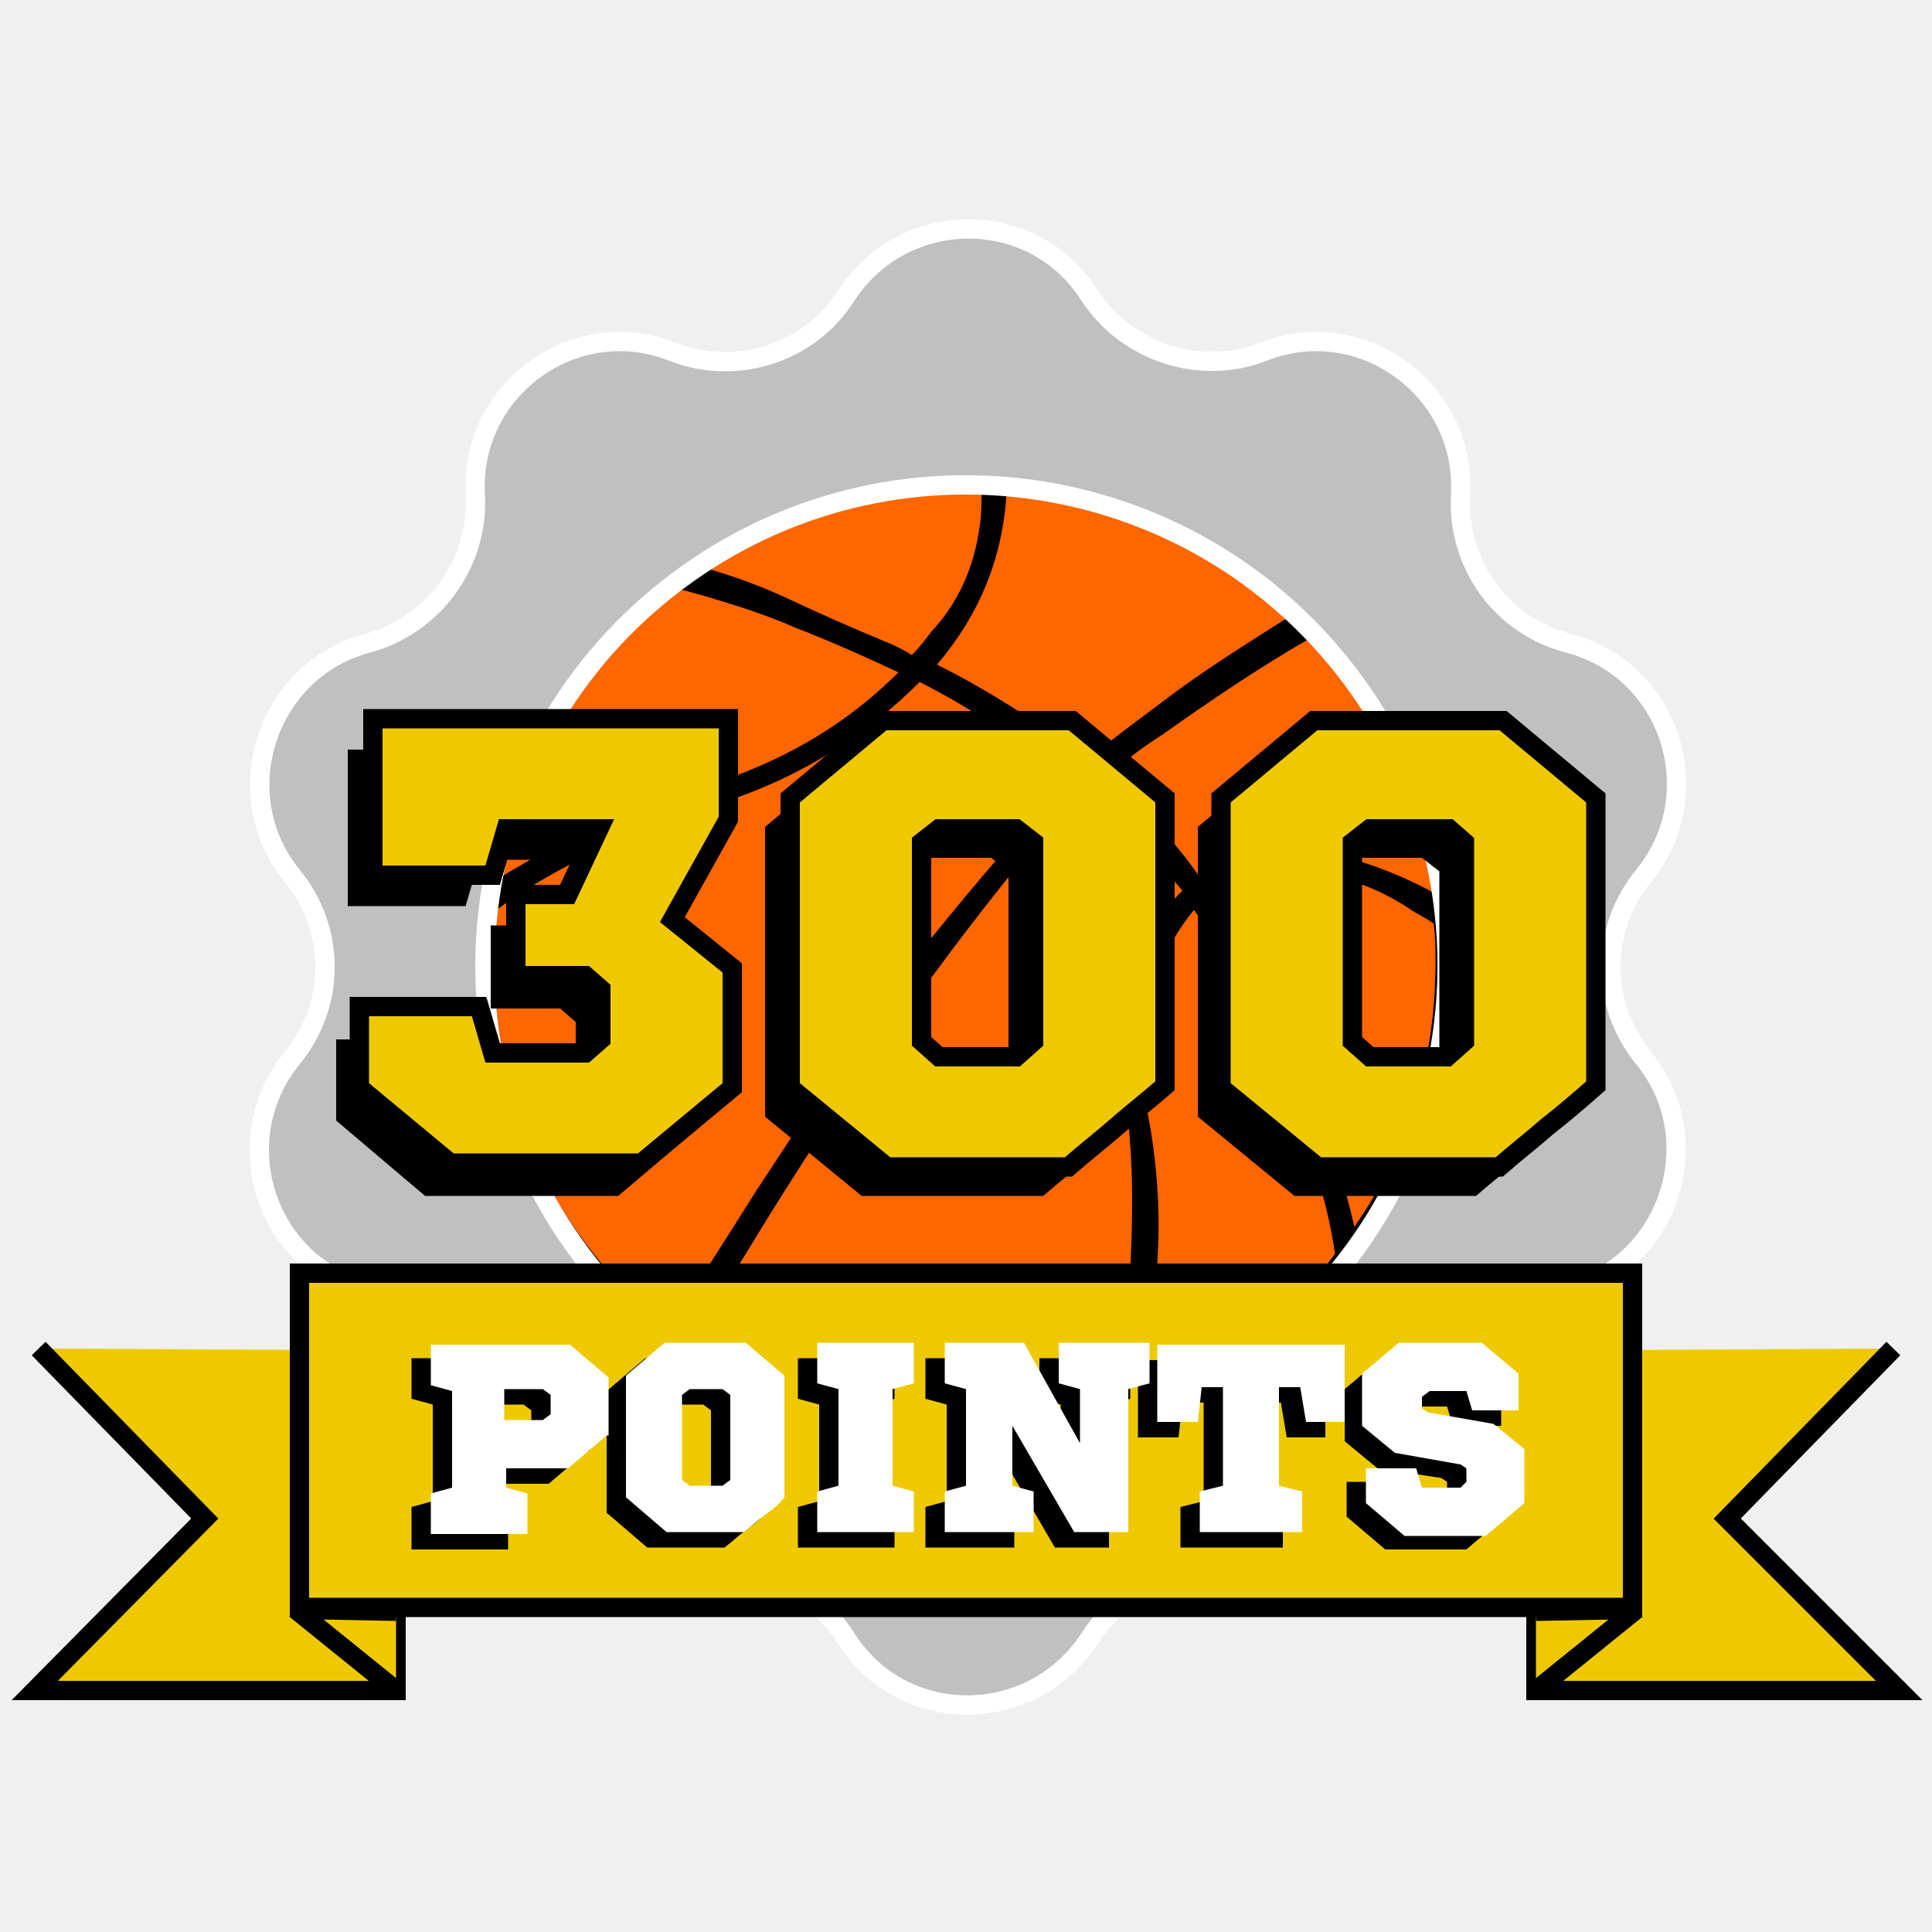
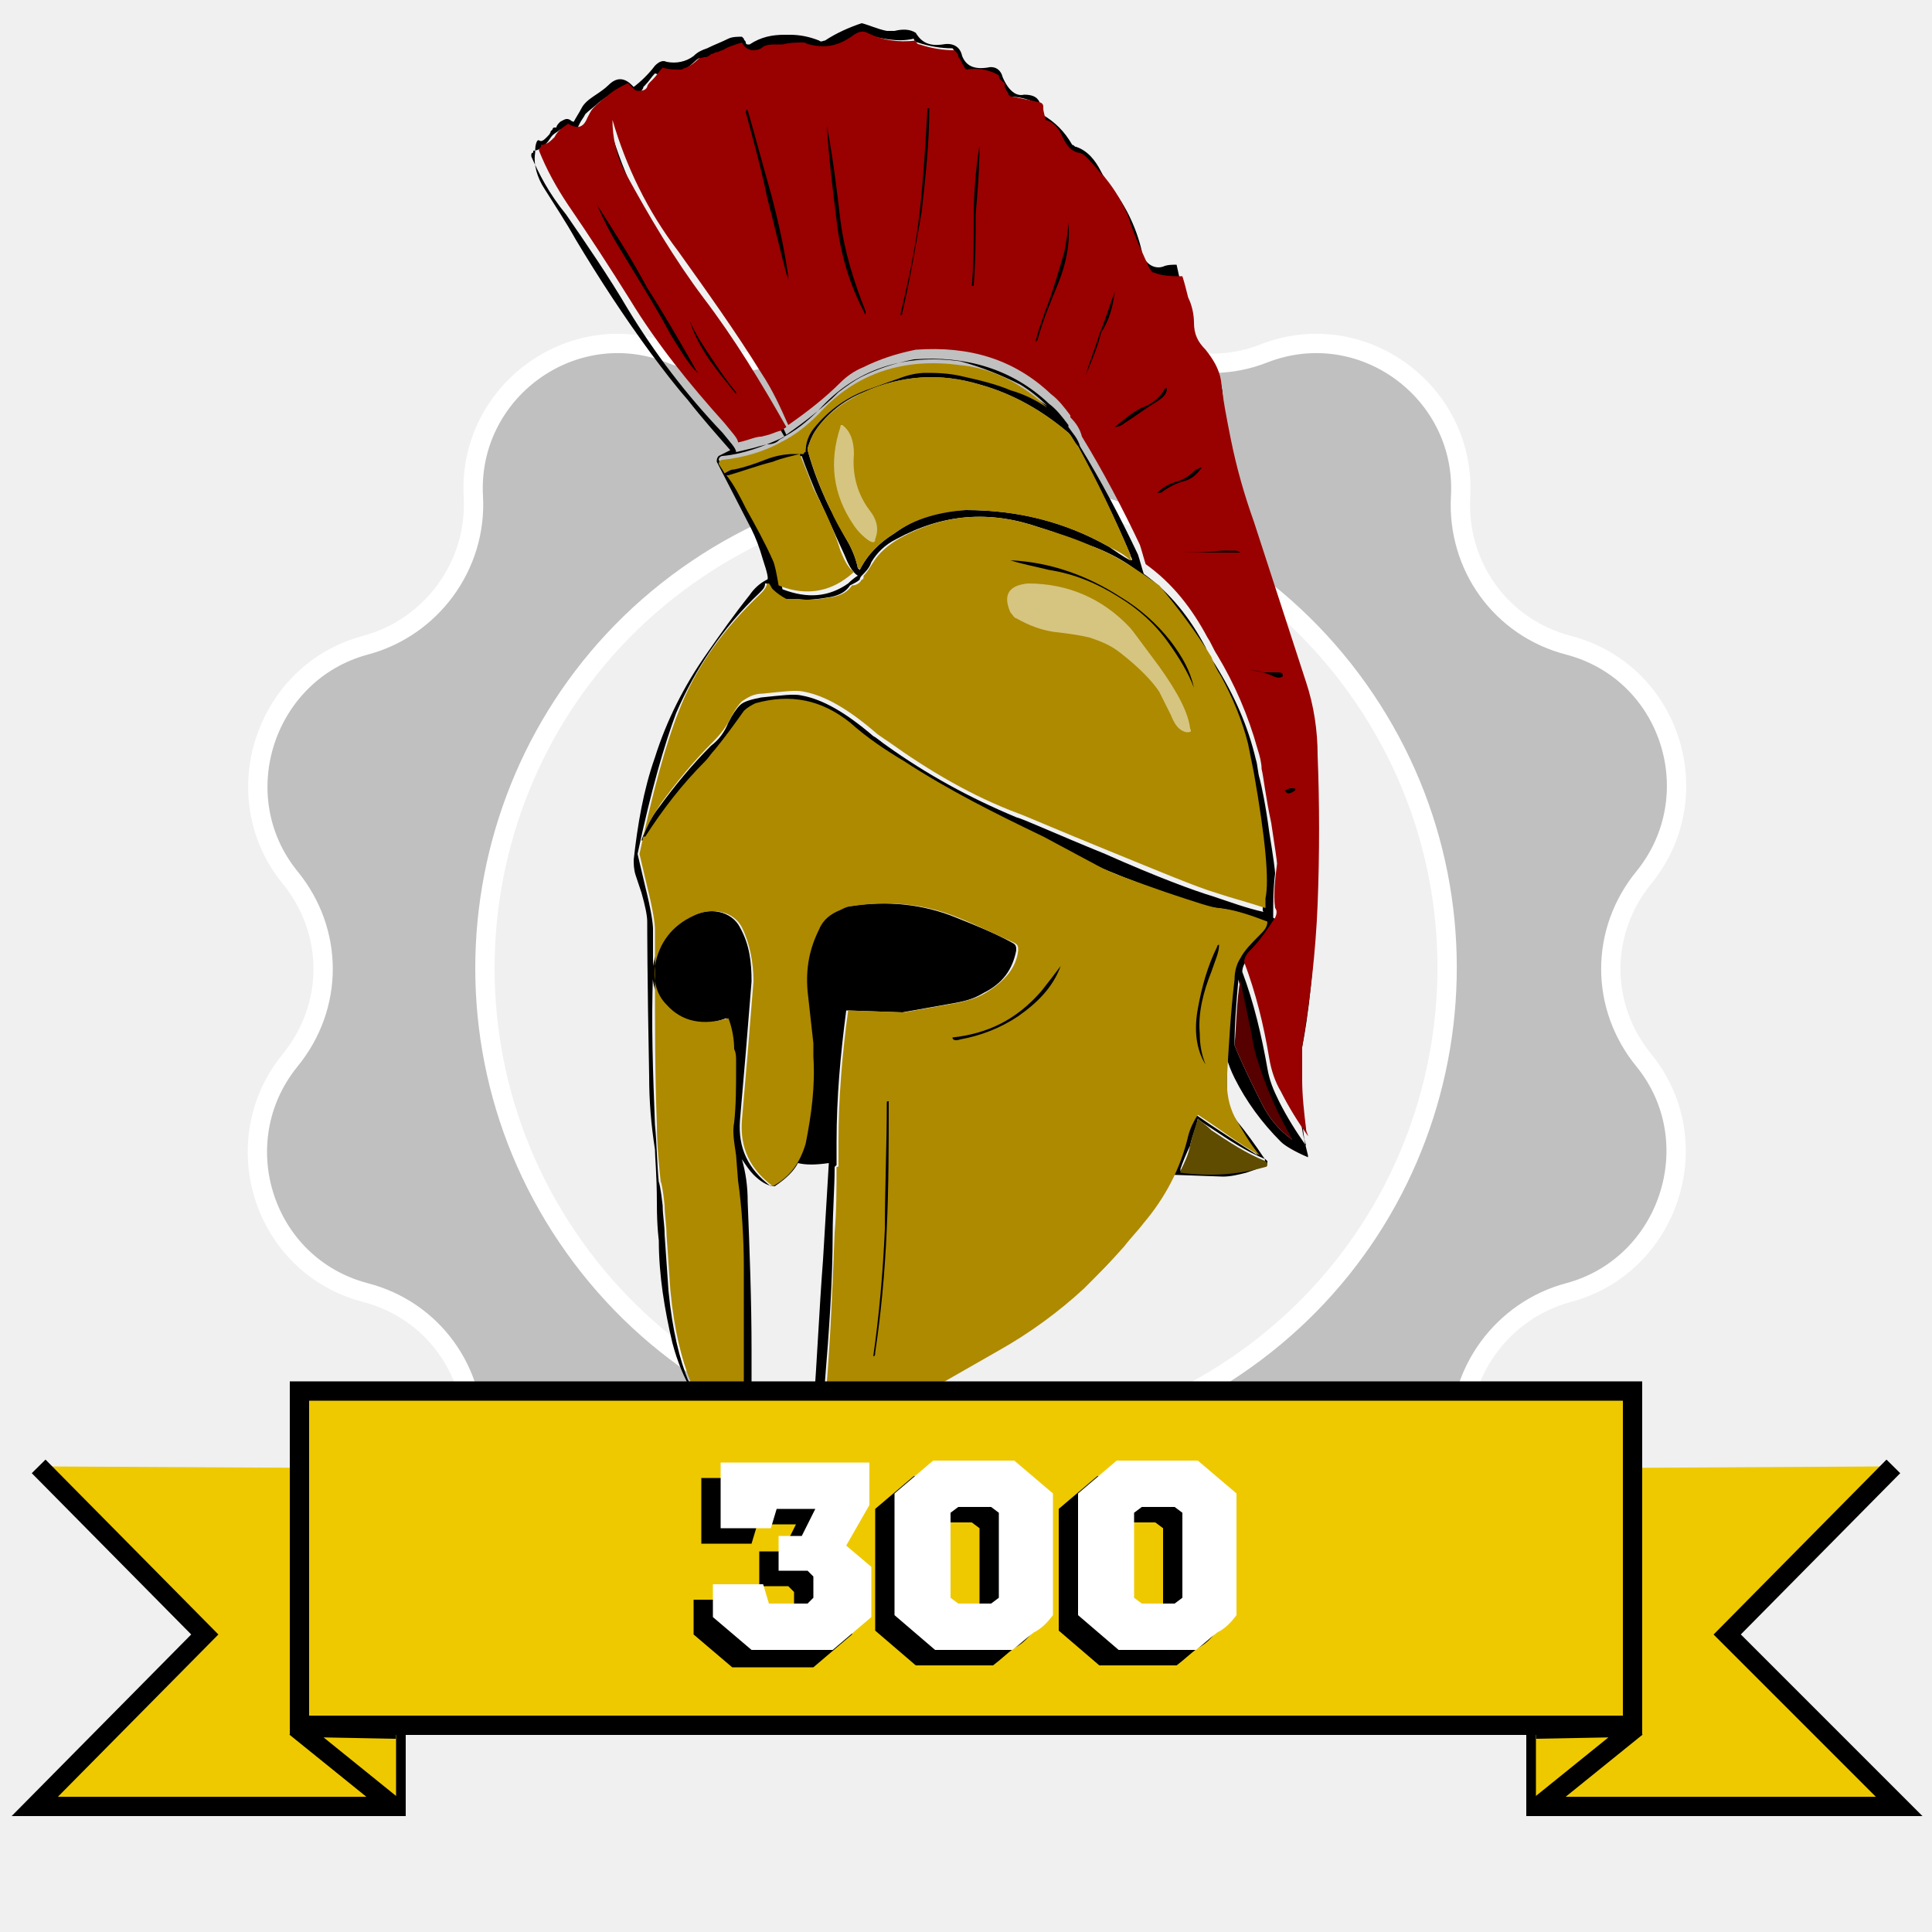
<svg xmlns="http://www.w3.org/2000/svg" width="100" height="100" viewBox="0 0 100 100">
-   <style>.st0{fill:#FF6600;} .st1{opacity:0.2;} .st2{fill:none;stroke:#FFFFFF;stroke-miterlimit:10;} .st3{fill:#EEC900;stroke:#000000;stroke-miterlimit:10;} .st4{fill:#EEC900;stroke:#000000;stroke-linejoin:bevel;stroke-miterlimit:10;} .st5{fill:#FFFFFF;}</style>
-   <ellipse cx="50" cy="49.9" rx="24.5" ry="24.5" />
-   <path class="st0" d="M67.4 58.6c-1.1-3.2-2.5-6.2-4.1-9.1-.5-.8-.9-1.6-1.5-2.4-1 1.2-1.7 2.6-2.2 4.2-.6 1.9-.7 3.8-.3 5.8.8 3.8.9 7.7.2 11.5-.2 1.4-.5 2.7-.7 4 3.1-1.2 5.9-3 8.4-5.5.7-.7 1.3-1.4 1.9-2.2-.3-2.1-.9-4.2-1.7-6.3M36.3 30.8c-.4-.1-.7-.2-1.1-.3-.8.7-1.7 1.4-2.5 2.2-3.7 3.7-5.9 7.9-6.8 12.7l3.6-2.1c1.3-.7 2.6-1.2 4-1.6 2-.6 3.8-1.2 5.7-2 2.8-1.2 5.2-2.8 7.3-4.9-1.7-.8-3.5-1.6-5.3-2.3-1.6-.7-3.2-1.2-4.9-1.7m27.9 14.6c-.5.1-1 .4-1.4.7l-.1.1c.3.5.6.9.9 1.4 2 3.3 3.6 6.8 4.9 10.4.6 1.8 1.2 3.7 1.6 5.5 2.8-4 4.2-8.6 4.2-13.7 0-.7 0-1.4-.1-2-.4-.3-.9-.5-1.3-.8-2.6-1.7-5.6-2.3-8.7-1.6m-6.9-5.2c1.8 1.5 3.4 3.2 4.8 5.2.6-.4 1.2-.8 1.9-1.1.5-.3 1.3-.4 2.4-.4 2.6.1 5.2.9 7.8 2.3-.7-5-2.9-9.3-6.5-13.1-2.6 1.5-5.1 3.2-7.5 4.9-1.1.7-2 1.4-2.9 2.2m-2.6.8l.7-.7c-1.2-1-2.5-1.8-3.8-2.7-1.3-.8-2.6-1.6-4-2.3-2.5 2.5-5.4 4.4-8.7 5.7-2.1.8-4.2 1.6-6.3 2.3-.5.2-1 .4-1.6.7-1.9.9-3.7 1.9-5.3 3.1-.1.9-.1 1.8-.1 2.8 0 6.7 2.4 12.5 7.1 17.2.6.6 1.3 1.2 1.9 1.7 1.5-2.4 3-4.7 4.5-7.1 2.1-3.2 4.2-6.4 6.4-9.6.5-.8 1.1-1.6 1.7-2.3 2.4-3 4.9-6 7.5-8.8m1.6 0c-1.6 1.5-3.1 3.1-4.5 4.9-2.4 3-4.7 6.2-6.9 9.3-2.2 3.1-4.3 6.4-6.3 9.7-1 1.6-1.9 3.2-2.9 4.8 4.1 3.1 8.9 4.6 14.3 4.6 2.7 0 5.2-.4 7.6-1.2.7-3.7 1-7.4 1-11.1 0-2.2-.2-4.3-.5-6.4-.3-1.8-.2-3.5.4-5.2.6-1.7 1.5-3.1 2.7-4.3-1.5-1.8-3.1-3.6-4.9-5.1m2.3-3.5l2.4-1.8c1.8-1.3 3.7-2.5 5.6-3.7-4.1-3.9-9-6-14.5-6.5-.2 3.4-1.4 6.3-3.6 8.9 2.6 1.3 5.1 2.9 7.5 4.7.1.1.2.2.4.3.6-.7 1.4-1.3 2.2-1.9m-7.9-10.2c.1-.6.1-1.2.1-1.8h-.9c-5 0-9.5 1.3-13.4 3.9 1.4.4 2.8.9 4.1 1.5 1.7.8 3.5 1.6 5.2 2.3.5.2.9.4 1.4.7.4-.4.7-.8 1-1.2 1.4-1.5 2.2-3.3 2.5-5.4z" />
-   <path class="st1" d="M75.3 74.7c-.2-3.6 2.2-6.7 5.6-7.6 5.3-1.4 7.4-7.7 4-12-2.2-2.8-2.2-6.7.1-9.5 3.5-4.2 1.5-10.6-3.8-12-3.4-.9-5.7-4.2-5.5-7.7.3-5.4-5-9.4-10.1-7.5-3.3 1.2-7.1 0-9-3-2.9-4.6-9.6-4.7-12.6-.1-2 3-5.7 4.2-9 2.8-5.1-2-10.5 1.9-10.3 7.3.2 3.6-2.2 6.7-5.6 7.6-5.3 1.4-7.4 7.7-4 12 2.2 2.8 2.2 6.7-.1 9.5-3.5 4.2-1.5 10.6 3.8 12 3.4.9 5.7 4.2 5.5 7.7-.3 5.4 5 9.4 10.1 7.5 3.3-1.2 7.1 0 9 3 2.9 4.6 9.6 4.7 12.6.1 2-3 5.7-4.2 9-2.8 5.1 2 10.6-1.9 10.3-7.3zM29.7 64.5c-8-11.2-5.4-26.8 5.8-34.8 11.2-8 26.8-5.4 34.8 5.8 8 11.2 5.4 26.8-5.8 34.8-11.3 8-26.8 5.4-34.8-5.8z" />
-   <path class="st2" d="M65.4 18.2c5.1-2 10.5 2 10.2 7.4-.2 3.6 2.1 6.8 5.6 7.7 5.3 1.4 7.3 7.8 3.9 12-2.3 2.8-2.3 6.7 0 9.5 3.4 4.2 1.3 10.6-3.9 12-3.4.9-5.8 4.1-5.6 7.7.3 5.4-5.1 9.4-10.2 7.4-3.3-1.3-7.1-.1-9 2.9-3 4.6-9.7 4.6-12.6 0-1.9-3-5.7-4.2-9-2.9-5.1 2-10.5-2-10.2-7.4.2-3.6-2.1-6.8-5.6-7.7-5.3-1.4-7.3-7.8-3.9-12 2.3-2.8 2.3-6.7 0-9.5-3.4-4.2-1.3-10.6 3.9-12 3.4-.9 5.8-4.1 5.6-7.7-.3-5.4 5.1-9.4 10.2-7.4 3.3 1.3 7.1.1 9-2.9 3-4.6 9.7-4.6 12.6 0 1.9 2.9 5.7 4.2 9 2.9z" />
-   <ellipse transform="rotate(-35.462 50 49.996)" class="st2" cx="50" cy="50" rx="24.9" ry="24.9" />
+   <style>.st0{opacity:0.2;} .st1{fill:none;stroke:#FFFFFF;stroke-miterlimit:10;} .st2{fill:#AD8A00;} .st3{fill:#990000;} .st4{fill:#560000;} .st5{fill:#5F4C00;} .st6{fill:#FFFFFF;fill-opacity:0.502;} .st7{fill:#EEC900;stroke:#000000;stroke-miterlimit:10;} .st8{fill:#EEC900;stroke:#000000;stroke-linejoin:bevel;stroke-miterlimit:10;} .st9{fill:#FFFFFF;}</style>
+   <path class="st0" d="M75.3 74.8c-.2-3.6 2.2-6.7 5.6-7.6 5.3-1.4 7.4-7.7 4-12-2.2-2.8-2.2-6.7.1-9.5 3.5-4.2 1.5-10.6-3.8-12-3.4-.9-5.7-4.2-5.5-7.7.3-5.4-5-9.4-10.1-7.5-3.3 1.2-7.1 0-9-3-2.9-4.6-9.6-4.7-12.6-.1-2 3-5.7 4.2-9 2.8-5.1-2-10.5 1.9-10.3 7.3.2 3.6-2.2 6.7-5.6 7.6-5.3 1.4-7.4 7.7-4 12 2.2 2.8 2.2 6.7-.1 9.5-3.5 4.2-1.5 10.6 3.8 12 3.4.9 5.7 4.2 5.5 7.7-.3 5.4 5 9.4 10.1 7.5 3.3-1.2 7.1 0 9 3 2.9 4.6 9.6 4.7 12.6.1 2-3 5.7-4.2 9-2.8 5.1 2 10.6-1.9 10.3-7.3zM29.7 64.6c-8-11.2-5.4-26.8 5.8-34.8 11.2-8 26.8-5.4 34.8 5.8 8 11.2 5.4 26.8-5.8 34.8-11.3 8-26.8 5.4-34.8-5.8z" />
+   <path class="st1" d="M65.4 18.3c5.1-2 10.5 2 10.2 7.4-.2 3.6 2.1 6.8 5.6 7.7 5.3 1.4 7.3 7.8 3.9 12-2.3 2.8-2.3 6.7 0 9.5 3.4 4.2 1.3 10.6-3.9 12-3.4.9-5.8 4.1-5.6 7.7.2 5.4-5.2 9.4-10.3 7.4-3.3-1.3-7.1-.1-9 2.9-3 4.6-9.7 4.6-12.6 0-1.9-3-5.7-4.2-9-2.9-5.1 2-10.5-2-10.2-7.4.2-3.6-2.1-6.8-5.6-7.7-5.3-1.4-7.3-7.8-3.9-12 2.3-2.8 2.3-6.7 0-9.5-3.4-4.2-1.3-10.6 3.9-12 3.4-.9 5.8-4.1 5.6-7.7-.3-5.4 5.1-9.4 10.2-7.4 3.3 1.3 7.1.1 9-2.9 3-4.6 9.7-4.6 12.6 0 2 2.9 5.8 4.2 9.1 2.9z" />
+   <ellipse transform="rotate(-35.462 49.998 50.096)" class="st1" cx="50" cy="50.1" rx="24.9" ry="24.9" />
+   <g id="Layer2_0_FILL_2_">
+     <path d="M51.9 4c-.1-.4-.4-.6-.8-.5-.7.1-1.1-.1-1.3-.6-.1-.5-.5-.7-1-.6-.7.1-1.1-.1-1.4-.6-.3-.2-.7-.2-1.1-.1h-.4c-.5-.1-.9-.3-1.3-.4-.6.2-1.3.5-1.9.9-.1 0-.2.1-.3 0-.5-.2-1-.3-1.5-.3h-.3c-.6 0-1.2.1-1.8.5h-.1c-.1 0-.1-.1-.1-.1 0-.1-.1-.1-.1-.2l-.1-.1c-.2 0-.5 0-.7.1-.4.2-.7.3-1.1.5-.3.1-.5.2-.7.4-.4.3-.9.4-1.4.3-.2-.1-.4 0-.6.2-.3.4-.7.8-1.1 1.1l-.1-.1c-.4-.4-.8-.4-1.2 0-.2.2-.5.4-.8.6-.3.2-.5.4-.6.6s-.3.5-.4.7c-.1 0-.2-.1-.2-.1-.2-.1-.3 0-.5.1-.1.1-.2.2-.2.3h-.1s-.1 0-.1.1l-.1.1c0 .1-.1.2-.2.3-.1.1-.2.2-.3.2-.1 0-.1-.1-.2 0-.1.2-.1.4-.1.6-.1.6.1 1.3.5 1.9.5.8 1.1 1.7 1.6 2.6 1.2 2 2.5 4 3.9 5.9.6.8 1.2 1.6 1.9 2.4.7.9 1.5 1.8 2.2 2.6l-.6.3c-.1.1-.1.2-.1.3l1.8 3.5c.2.4.4.9.6 1.6.2.6.3 1 .2 1-.4.2-.7.5-.9.8-.8 1-1.5 2-2.2 3-1.2 1.7-2.1 3.5-2.7 5.4-.6 1.7-.9 3.5-1.1 5.3 0 .2 0 .5.1.8l.3.9c.2.7.3 1.2.3 1.5 0 .2 0 2.9.1 8 0 1.3.1 2.5.3 3.8 0 .4.1 1.3.1 2.8 0 1.2.1 1.9.1 1.9 0 1.8.3 3.6.7 5.3.5 1.9 1.4 3.5 3 4.8.3.2.6.4.9.5l.2.1c0-.1.1-.2 0-.2v-4.8c0-2.6-.1-5.2-.2-7.7 0-.8-.1-1.5-.3-2.2.2.3.4.6.6.8.3.3.7.6 1.1.6.6-.4 1-.8 1.2-1.2.4.1.9.1 1.6 0-.1 1.7-.2 3.3-.3 5-.2 2.6-.3 5.1-.5 7.7v1.8h.4c.8-.5 1.6-1 2.5-1.4 2.5-1.3 5-2.6 7.4-4.1 1-.6 1.9-1.2 2.8-2 .8-.7 1.6-1.4 2.3-2.2.5-.5 1.1-1.4 1.9-2.6l1.1-1.6 2.8.1c.4 0 .8-.1 1.2-.2.6-.2.9-.3.9-.5.1-.1.1-.2 0-.3-.4-.6-.9-1.3-1.4-1.9-.3-.4-.4-.8-.5-1.3v-1.9c.1.3.2.6.4 1 .6 1.2 1.4 2.3 2.4 3.3.2.2.7.5 1.4.8v-.1c-.2-.8-.4-1.6-.4-2.4-.1-2.3-.1-3.7.1-4.3.4-1.9.6-3.8.6-5.7 0-1.3.1-2.6.1-3.9.1-2.6-.1-5.2-.7-7.7-.5-2.1-1-4.1-1.7-6.1-.9-2.5-1.5-4.2-1.6-4.9-.2-1.1-.5-2.1-.7-3.2 0-.3-.1-.5-.1-.8 0-1.1-.4-2-1.1-2.9-.2-.2-.3-.4-.4-.7-.1-.2-.2-.5-.2-.7-.3-.9-.5-1.9-.7-2.8-.2 0-.5 0-.7.1-.3.1-.6 0-.8-.2-.2-.2-.3-.4-.3-.6-.3-1.3-.9-2.5-1.8-3.6-.1-.2-.2-.3-.3-.5-.3-.6-.7-1.1-1.3-1.3-.1 0-.1-.1-.2-.1-.4-.7-.9-1.2-1.6-1.6 0-.7-.2-1-.9-1-.4.1-.8-.2-1.1-.9m9.7 55.3c.1-.5.3-.9.4-1.4.2.2.4.3.7.5.9.6 1.8 1.2 2.8 1.6l.1.1c0 .1 0 .2-.1.2-1.4.4-2.9.6-4.4.3v-.1c.1-.3.3-.8.5-1.2m5.3-.3c-.7-.5-1.2-1.1-1.6-1.9-.5-1-1-2-1.4-3 0-1.1.1-2.3.2-3.4.3 1.2.5 2.3.7 3.5 0 .2.1.5.2.7.4 1.4 1 2.7 1.7 3.9l.2.2M41.5 23.6s.2.6.7 1.8l1.5 3.3c.2.5.4.9.7 1.1 0 0-.2.1-.5.4-1 .7-2.1.8-3.4.3-.1-.6-.2-1.1-.3-1.3-.5-.9-.9-1.8-1.4-2.7-.3-.6-.6-1.1-1-1.7h.1c.8-.3 1.6-.5 2.3-.7.4-.3.8-.4 1.3-.5m11.3-3.7c.5.3 1 .7 1.4 1.1-.6-.4-1.2-.7-1.9-1-.7-.3-1.5-.5-2.4-.7-.9-.2-1.5-.3-2-.2-.4 0-.9.1-1.4.3-.6.2-1.1.4-1.4.5-1.2.4-2.2 1.1-3 2.1-.3.4-.5.8-.4 1.2l-.1.1h-.5c-.5 0-1 .2-1.5.3-.5.2-1 .4-1.6.5-.2 0-.4.1-.5.2-.1-.2-.2-.3-.3-.5 0-.1.1-.2.2-.2 1.1-.1 2.1-.5 3-.9.8-.4 1.4-.9 2-1.5 1.9-2.1 4.4-2.9 7.3-2.5 1.1.3 2.1.7 3.1 1.2m-2.1 0c1.8.5 3.3 1.4 4.6 2.5.2.2.3.5.5.7 1 1.9 1.9 3.7 2.7 5.6 0 .1.1.2.1.3h-.1c-.4-.2-.8-.5-1.1-.7-2.3-1.3-4.7-1.9-7.4-1.9-1.4 0-2.6.4-3.7 1.2-.8.5-1.4 1.1-1.8 1.9l-.1-.1c-.1-.5-.3-1-.6-1.5s-.5-1-.8-1.5c-.5-1-.9-2-1.2-3.1v-.1c.1-.3.2-.6.4-.9.6-.9 1.5-1.6 2.5-2 2-.9 4-1 6-.4M50 3.7c.6-.1 1.2 0 1.7.3 0 .1 0 .2.1.3v.2c0 .1.1.2.1.2l.1.2c.1 0 .1.1.2.1.5 0 .9.1 1.4.3.1 0 .2.1.2.2v.1c.2.3.2.5.2.7.5.1.8.4.9.9.1.4.4.7.8.8.2.1.3.2.5.3.3.3.6.7.9 1 .5.6.9 1.3 1.2 2 .3.9.7 1.8 1.1 2.7.1.1.1.2.2.2.5.2 1 .2 1.5.2.1.4.2.8.3 1.1.1.4.2.8.3 1.3 0 .5.2 1 .6 1.4.5.5.7 1 .8 1.6.1 1 .3 2 .5 3 .3 1.5.7 2.9 1.2 4.3l2.7 8.7c.3 1.3.5 2.5.6 3.8v7.7c-.1 2.5-.3 5-.8 7.4v1.7c0 .9.1 1.7.2 2.5 0 .1.1.3.1.4-.5-.7-1-1.5-1.4-2.3-.3-.6-.5-1.1-.6-1.7-.3-1.7-.7-3.4-1.3-5 0-.2.1-.5.3-.6.5-.5.9-1.1 1.3-1.7.2-.2.2-.4 0-.5 0-.8 0-1.5.1-2.3 0-.1-.1-.9-.3-2.1-.2-1.5-.4-2.4-.5-2.8-.1-.3-.1-.7-.2-1-.4-1.7-1.1-3.3-2.1-4.9-.2-.3-.4-.6-.5-.9-.8-1.5-1.8-2.8-3.2-3.8-.1-.3-.2-.7-.3-1-.9-1.9-1.9-3.8-3-5.6-.1-.4-.4-.7-.6-1V22c-.3-.4-.6-.8-1-1.1-1.9-1.8-4.3-2.5-7-2.3-1 .2-1.9.5-2.7.9-.4.2-.8.5-1.2.8-.8.8-1.7 1.5-2.7 2.2-.4-.9-.9-1.8-1.4-2.7-1.4-2.1-2.8-4.2-4.3-6.3-1.6-2.1-2.7-4.4-3.4-6.8 0 .9.2 1.9.7 2.8 1.2 2.2 2.5 4.3 4 6.4 1.6 2.2 3 4.4 4.3 6.7-.1.1-.2.1-.3.2-.1.1-.3.2-.6.2l-.4.1c-.3.1-.8.2-1.2.3 0-.2-.3-.5-.7-1-1.9-2-3.5-4.1-4.9-6.4-1-1.7-2.1-3.3-3.2-4.9-.9-1.1-1.4-2.1-1.8-3V8s0-.1.1-.1v-.1c.3 0 .5-.2.7-.4.1-.1.2-.3.3-.4.1-.1.3-.2.4-.3.4.3.8.2 1-.3.1-.2.2-.3.3-.5.2-.2.5-.4.7-.6.4-.3.7-.5 1.1-.7l.3.3c.1 0 .1.1.2.1.2 0 .4 0 .5-.2.1-.1.2-.2.2-.3l.1-.1c.2-.2.3-.4.5-.6.3.1.6.1.9.1h.1c.1-.1.3-.1.4-.2.6-.4.7-.6.9-.7.2 0 .4 0 .6-.1.1 0 .2-.1.3-.1.1 0 .2-.1.3-.1.3-.2.6-.4 1-.4.3.4.6.5 1 .3.3-.2.6-.3.8-.2h.3c.3-.1.7-.1 1.1-.1.1 0 .2 0 .3.1.8.2 1.6.1 2.3-.5.2-.2.5-.2.7-.1.7.2 1.6.4 2.4.2 0 .1.1.2.2.2.6.2 1.2.3 1.8.3.1.1.1.2.2.3.1.2.1.2.1.3 0 .1.1.2.1.2.1.2.2.3.3.4m3.8 23.6c1 .3 1.9.7 2.8 1 1.3.5 2.4 1.2 3.3 2.2 1 1.1 1.9 2.3 2.7 3.7.2.3.4.7.5 1 .6 1.1 1 2.3 1.4 3.5l.3 1.5c.6 3.4.8 5.5.6 6.5 0 .2-.1.4 0 .5-.9-.2-1.7-.5-2.6-.8-1-.3-2.9-1-5.6-2.2-2.7-1.1-4.2-1.8-4.6-1.9-2.4-1-4.6-2.2-6.7-3.7-.3-.2-.5-.4-.7-.5-1.4-1.2-2.6-1.9-3.7-2.1-.4-.1-1.1 0-2.1.1-.5.1-.9.2-1.1.4-.2.2-.4.5-.6.9-.2.5-.5.9-.9 1.2-1 1-1.9 2.1-2.7 3.2-.4.5-.7 1.1-.9 1.7h.1c.9-1.4 1.9-2.7 3.1-3.9.2-.2.4-.4.5-.6.5-.7 1-1.3 1.5-2 .1-.2.3-.4.6-.4 1.8-.5 3.5-.2 4.9 1 .9.7 1.8 1.4 2.8 2 2.3 1.4 4.8 2.7 7.2 3.9l2.8 1.3c.7.3 1.9.8 3.6 1.4 1.5.5 2.4.8 2.7.8.9.1 1.7.4 2.5.7-.1.3-.2.5-.4.7-.4.3-.8.7-1 1.2-.2.3-.3.7-.3 1.1-.1 1.7-.3 3.5-.4 5.2 0 .7.1 1.3.4 1.9.4.7.8 1.4 1.3 2-1.1-.7-2.2-1.4-3.2-2.1-.2.3-.4.7-.5 1.1-.4 1.7-1.2 3.1-2.3 4.5-.3.4-.7.8-1 1.2-.6.8-1.3 1.5-2.1 2.2-1.3 1.2-2.8 2.3-4.4 3.2l-4.2 2.4c-.5.3-1.2.6-2.2 1.1l-1 .5c-.7.4-1.2.7-1.6.9 0-1.6.1-2.7.1-3.3.2-2.5.4-5.1.4-7.7 0-1.1.1-2.3.1-3.4l.1-.1v-.1-1.1c0-2.3.2-4.5.5-6.8l2.9.1 2.8-.5c.5-.1.9-.2 1.4-.5 1-.5 1.5-1.2 1.7-2.2 0-.2 0-.3-.2-.4-.9-.5-1.9-.9-2.9-1.3-1.7-.7-3.6-.9-5.5-.6-.2 0-.4.1-.6.2-.5.2-.9.6-1.1 1-.5 1-.7 2-.6 3.2L42 54v.7c.1 1.6 0 3.1-.4 4.5-.2 1-.8 1.7-1.7 2.2-1.2-.9-1.7-2-1.6-3.4.1-1.2.2-2.3.3-3.5.1-1.2.2-2.5.3-3.7 0-1-.1-1.9-.6-2.8-.2-.4-.6-.7-1.1-.8-.5-.1-.9 0-1.4.2-1.1.5-1.8 1.4-2 2.6-.1.8.1 1.5.6 2 .9.9 1.9 1.2 3.2.7.1.5.2 1 .3 1.6 0 .2.1.4.1.6v.4c0 .9-.1 1.9-.1 2.8 0 .4 0 1 .1 1.7l.1 1.3c.2 1.5.3 3 .3 4.5v9.2c-1.2-.8-2.1-2-2.8-3.4-.4-1-.8-2.5-1-4.6l-.2-2.9c0-.5-.1-1-.1-1.5-.1-.9-.2-1.3-.2-1.2-.1-1-.1-2-.2-3-.1-2.6-.2-5.2-.1-7.8v-2.3c0-.3-.1-1-.4-2.2l-.4-1.7c.7-3.3 1.4-5.7 2-7.3 1-2.3 2.4-4.4 4.3-6.2.2-.2.3-.3.3-.5h.1c0 .1.1.2.2.3.2.2.4.3.7.5h.6c.6.1 1.2 0 1.8-.1.5-.1.8-.3 1-.6.2-.1.4-.2.5-.3 0-.1.1-.2.1-.2.2-.2.4-.4.5-.7.3-.5.7-.9 1.3-1.2 2.4-1.3 4.8-1.5 7.4-.6z" />
+     <path class="st2" d="M56.6 28.3c-.9-.4-1.8-.7-2.8-1-2.6-.9-5-.7-7.3.6-.5.3-1 .7-1.3 1.2-.2.3-.3.5-.5.7 0 .1 0 .2-.1.2-.1.2-.3.3-.5.3-.2.3-.5.5-1 .6-.6.1-1.2.2-1.8.1h-.6c-.2-.1-.5-.3-.7-.5-.1-.1-.1-.2-.2-.3h-.1c0 .1-.1.3-.3.5-1.9 1.8-3.4 3.8-4.3 6.2-.6 1.5-1.3 4-2 7.3l.4 1.7c.3 1.2.4 1.9.4 2.2v2.3c0 2.6 0 5.2.1 7.8 0 1 .1 2 .2 3 0-.1.1.2.2 1.2 0 .5.1 1 .1 1.5l.2 2.9c.2 2.1.6 3.6 1 4.6.6 1.4 1.6 2.5 2.8 3.4v-1.5-7.7c0-1.5-.1-3.1-.3-4.5l-.1-1.3c-.1-.7-.2-1.2-.1-1.7.1-.9.1-1.9.1-2.8v-.4c0-.2 0-.4-.1-.6 0-.5-.1-1.1-.3-1.6-1.3.4-2.4.2-3.2-.7-.5-.5-.7-1.2-.6-2 .2-1.2.9-2.1 2-2.6.4-.2.9-.3 1.4-.2.5.1.9.4 1.1.8.4.8.6 1.8.6 2.8-.1 1.2-.2 2.5-.3 3.7-.1 1.2-.2 2.3-.3 3.5-.1 1.4.4 2.5 1.6 3.4.9-.5 1.4-1.2 1.7-2.2.3-1.5.5-3 .4-4.5V54l-.3-2.7c-.1-1.2.1-2.2.6-3.2.2-.5.6-.8 1.1-1 .2-.1.4-.2.6-.2 2-.3 3.8-.1 5.5.6 1 .4 2 .9 2.9 1.3.2.1.2.2.2.4-.1.9-.7 1.6-1.7 2.2-.5.3-1 .4-1.4.5l-2.8.5-2.9-.1c-.3 2.2-.5 4.5-.5 6.8V60.3c0 .1 0 .1-.1.1 0 1.1 0 2.3-.1 3.4-.1 2.6-.2 5.2-.4 7.7 0 .6-.1 1.7-.1 3.3.3-.2.8-.5 1.6-.9l1-.5c1-.4 1.8-.8 2.2-1.1l4.2-2.4c1.6-.9 3.1-2 4.4-3.2.7-.7 1.4-1.4 2.1-2.2.3-.4.7-.8 1-1.2 1.1-1.3 1.9-2.8 2.3-4.5.1-.4.3-.8.5-1.1 1.1.7 2.1 1.5 3.2 2.1-.5-.6-.9-1.3-1.3-2-.3-.6-.4-1.2-.4-1.9.1-1.8.2-3.5.4-5.2 0-.4.1-.8.3-1.1.2-.4.6-.8 1-1.2.2-.2.4-.4.4-.7-.8-.3-1.6-.6-2.5-.7-.3 0-1.2-.3-2.7-.8-1.7-.6-2.9-1-3.6-1.4L54 43.3c-2.5-1.2-4.9-2.4-7.2-3.9-1-.6-1.9-1.2-2.8-2-1.5-1.2-3.1-1.5-4.9-1-.2.1-.4.2-.6.4-.5.7-1 1.4-1.5 2-.2.2-.3.4-.5.6-1.2 1.2-2.2 2.5-3.1 3.9h-.1c.2-.6.5-1.1.9-1.7.8-1.1 1.7-2.2 2.7-3.2.4-.4.7-.8.9-1.2.2-.4.4-.7.6-.9.3-.2.6-.4 1.1-.4 1-.1 1.7-.2 2.1-.1 1.1.2 2.3.9 3.7 2.1.1.1.4.3.7.5 2.1 1.5 4.3 2.8 6.7 3.7.3.1 1.9.8 4.6 1.9 2.7 1.1 4.6 1.9 5.6 2.2.9.3 1.7.5 2.6.8v-.5c.2-.9 0-3.1-.6-6.5l-.3-1.5c-.3-1.2-.8-2.4-1.4-3.5-.2-.3-.4-.7-.5-1-.8-1.3-1.7-2.5-2.7-3.7-1-.7-2.1-1.5-3.4-2m-1.3-5.9c-1.3-1.1-2.8-2-4.6-2.5-2-.6-4-.5-6 .4-1 .5-1.9 1.1-2.5 2-.2.3-.3.6-.4.9v.1c.3 1 .7 2.1 1.2 3.1.2.5.5 1 .8 1.5.3.5.5 1 .6 1.5 0 0 .1 0 .1.1.4-.8 1-1.4 1.8-1.9 1.1-.8 2.4-1.1 3.7-1.2 2.6 0 5.1.6 7.4 1.9.4.2.8.4 1.1.7h.1c-.1-.1-.1-.2-.1-.3-.8-1.9-1.7-3.8-2.7-5.6-.2-.2-.3-.5-.5-.7m-1.1-1.3c-.4-.4-.9-.8-1.4-1.1-.9-.6-2-1-3.1-1.1-2.9-.4-5.4.4-7.3 2.5-.6.6-1.2 1.1-2 1.5-.9.5-2 .8-3 .9-.1 0-.2.1-.2.2.1.2.2.3.3.5.2-.1.3-.2.5-.2.5-.1 1.1-.3 1.6-.5s1-.3 1.5-.3h.5s0-.1.1-.1c0-.4.1-.8.4-1.2.8-1 1.8-1.7 3-2.1.3-.1.8-.3 1.4-.5.5-.2 1-.3 1.4-.3.5 0 1.2 0 2 .2.9.2 1.7.4 2.4.7.7.2 1.3.5 1.9.9m-12.1 4.2c-.4-1.1-.7-1.7-.7-1.8-.4.1-.9.2-1.4.4-.8.2-1.6.5-2.3.7h-.1c.4.5.7 1.1 1 1.7.5.9 1 1.8 1.4 2.7.1.2.2.7.3 1.3 1.2.5 2.4.4 3.4-.3.3-.2.5-.4.5-.4-.3-.2-.5-.6-.7-1.1-.3-1-.8-2.1-1.4-3.2z" />
+     <path class="st3" d="M51.7 3.9c-.5-.3-1.1-.4-1.7-.3-.1-.1-.1-.2-.2-.3 0-.1-.1-.2-.1-.2 0-.1-.1-.1-.1-.2s-.1-.2-.2-.3c-.6 0-1.2-.1-1.8-.3-.1 0-.2-.1-.2-.2-.9.1-1.7 0-2.5-.4-.2-.1-.4-.1-.7.1-.8.6-1.5.7-2.3.5-.1 0-.2-.1-.3-.1-.4 0-.7 0-1.1.1h-.3c-.3 0-.6 0-.8.2-.4.2-.8.1-1-.3-.3.1-.7.2-1 .4-.1 0-.2.1-.3.1-.1 0-.2.1-.3.1-.2.2-.4.2-.6.2-.1.1-.3.3-.5.4-.1.1-.3.1-.4.2h-.1c-.3 0-.6 0-.9-.1-.2.2-.3.4-.5.6l-.1.1c-.1.1-.2.2-.2.3-.1.2-.3.2-.5.2 0 0-.1 0-.2-.1l-.3-.3c-.4.2-.8.4-1.1.7-.3.2-.5.4-.7.6-.1.1-.2.3-.3.5-.2.5-.5.6-1 .3-.1.1-.3.2-.4.3-.1.1-.2.2-.3.4-.2.2-.4.4-.7.4v.1l-.1.1v.1c.4 1 .9 1.9 1.5 2.8 1.1 1.6 2.2 3.3 3.2 4.9 1.4 2.3 3.1 4.4 4.9 6.4.4.5.7.8.7 1 .5-.1.9-.3 1.2-.3l.4-.1c.3-.1.5-.2.6-.2.1-.1.2-.1.3-.2-1.3-2.3-2.7-4.6-4.3-6.7-1.5-2-2.8-4.2-4-6.4-.5-.9-.7-1.9-.7-2.8.7 2.4 1.8 4.7 3.4 6.8 1.5 2.1 3 4.2 4.3 6.3.6.9 1 1.8 1.4 2.7 1-.7 1.9-1.4 2.7-2.2.3-.3.7-.6 1.2-.8.8-.4 1.7-.7 2.7-.9 2.8-.2 5.1.5 7 2.3.4.3.7.7 1 1.1v.1c.3.3.5.6.6 1 1.1 1.8 2.1 3.7 3 5.6.1.3.2.7.3 1 1.4 1 2.4 2.3 3.2 3.8.2.3.3.6.5.9.9 1.5 1.6 3.1 2.1 4.9.1.3.2.7.2 1 .1.4.2 1.4.5 2.8.2 1.3.3 2 .3 2.1-.1.8-.2 1.6-.1 2.3.1.1.1.3 0 .5-.4.6-.8 1.2-1.3 1.7-.2.2-.3.4-.3.6.6 1.6 1 3.2 1.3 5 .1.6.3 1.2.6 1.7.4.8.9 1.6 1.4 2.3 0-.1-.1-.2-.1-.4-.1-.8-.2-1.7-.2-2.5v-1.7c.4-2.4.7-4.9.8-7.4.1-2.6.1-5.2 0-7.7 0-1.3-.2-2.6-.6-3.8L64.9 27c-.5-1.4-.9-2.8-1.2-4.3-.2-1-.4-2-.5-3-.1-.6-.4-1.1-.8-1.6-.4-.4-.6-.8-.6-1.4 0-.4-.1-.9-.3-1.3-.1-.4-.2-.8-.3-1.1-.5 0-1 0-1.5-.2-.1 0-.1-.1-.2-.2-.4-.9-.8-1.7-1.1-2.7-.3-.7-.7-1.4-1.2-2-.3-.3-.6-.7-.9-1-.1-.1-.3-.3-.5-.3-.4-.1-.6-.4-.8-.8-.2-.5-.5-.8-.9-.9 0-.2-.1-.4-.1-.6v-.1c0-.1-.1-.2-.2-.2-.4-.1-.9-.2-1.4-.3-.1 0-.1 0-.2-.1 0-.1-.1-.2-.1-.2l-.1-.2v-.1-.1c-.3-.2-.3-.3-.3-.4z" />
+     <path class="st4" d="M65.3 57.1c.4.8.9 1.4 1.6 1.9 0 0-.1-.1-.1-.2-.7-1.2-1.3-2.6-1.7-3.9-.1-.2-.1-.4-.2-.7-.2-1.2-.5-2.4-.7-3.5-.2 1.1-.2 2.3-.3 3.4.4 1 .9 2 1.4 3z" />
+     <path class="st5" d="M62 57.9c-.1.4-.3.9-.4 1.4s-.3.9-.5 1.3v.1c1.6.2 3 .1 4.4-.3.1 0 .1-.1.1-.2l-.1-.1c-1-.4-1.9-1-2.8-1.6-.3-.3-.5-.4-.7-.6z" />
+   </g>
+   <path d="M52.3 29c.6.2 1.2.3 2 .5 1.3.2 2.5.7 3.6 1.4 1 .6 1.9 1.4 2.6 2.4.5.7 1 1.5 1.3 2.3-.2-.9-.6-1.6-1.2-2.4-.7-.9-1.6-1.7-2.6-2.3-1.7-1.1-3.6-1.8-5.7-1.9m-3 24.7c0 .1.1.2.4.1 1.1-.2 2.1-.6 3-1.2 1-.7 1.8-1.5 2.2-2.6-.3.4-.6.8-1 1.3-1.3 1.5-2.8 2.2-4.6 2.4m13.4-3.4c.2-.6.4-1 .4-1.4 0 0-.1 0-.1.1-.5 1-.8 2.1-1 3.2-.2 1.1-.1 2.1.4 2.9-.2-.5-.3-1-.3-1.6-.1-1.1.2-2.2.6-3.2M45.9 63.6c.1-2.2.1-4.4.1-6.6-.1 0-.1 0-.1.1 0 2.2-.1 4.4-.1 6.5-.1 2.3-.3 4.5-.6 6.6.1 0 .1-.1.1-.2.3-2 .5-4.1.6-6.4m21-22.6c.2-.1.2-.2 0-.2h-.1c-.1 0-.2.1-.3.1.1.2.2.2.4.1m-2.3-6.3c.4 0 .9.1 1.3.3.2.1.4.1.5 0 0-.2-.1-.2-.4-.2h-.6c-.3-.1-.5-.1-.8-.1M36.8 18.5c-.4-.6-.8-1.2-1.1-1.9 0 0-.1 0 0 0 .2.7.6 1.4 1 2 .5.7 1 1.3 1.4 1.8v-.1c-.5-.6-.9-1.2-1.3-1.8m-3.3-3.6c-.8-1.5-1.7-2.9-2.6-4.3.3.7.7 1.5 1.2 2.3.9 1.5 1.8 2.9 2.6 4.4.5.8.9 1.5 1.4 2 0-.1-.1-.1-.1-.2-.8-1.4-1.6-2.8-2.5-4.2m9.3-8.4s-.1 0 0 0c.1 1.7.3 3.3.5 4.9.2 1.8.7 3.4 1.5 4.9v-.2c-.6-1.5-1.1-3.1-1.3-4.7-.2-1.7-.4-3.3-.7-4.9m7.9 1s-.1 0 0 0c-.2 1.3-.3 2.5-.3 3.7 0 1.2 0 2.4-.1 3.6.1 0 .1 0 .1-.1.1-1.2.1-2.4.1-3.6.1-1.2.2-2.4.2-3.6m7 7.6s-.1 0 0 0c-.3.8-.5 1.5-.8 2.2-.2.7-.5 1.4-.7 2.1.3-.7.6-1.4.8-2.2.4-.6.6-1.3.7-2.1m4.2 9.2c-.3.3-.6.5-.9.6-.4.1-.8.3-1.1.6h.2c.4-.3.8-.5 1.2-.6.4-.1.7-.4.9-.7-.1 0-.2.1-.3.1m2 4.2h-.7c-.8.1-1.6.1-2.5.1h3.5s-.1-.1-.3-.1m-4.8-7.4c-.6.3-1 .7-1.4 1 .2 0 .4-.1.5-.2.5-.3 1-.7 1.5-1 .5-.3.7-.5.7-.8h-.1c-.2.4-.6.8-1.2 1m-4.3-6.5c.4-1 .6-2.1.5-3.1 0 .4-.1.9-.2 1.5-.3 1-.6 2.1-1 3.1-.2.6-.4 1.1-.5 1.6l.1-.1c.3-1.1.7-2 1.1-3m-6.7-9c-.1 0-.1 0-.1.1-.1 1.8-.2 3.5-.4 5.3-.2 1.8-.6 3.6-1 5.3.1 0 .1 0 .1-.1.4-1.7.7-3.5 1-5.2.2-1.8.4-3.6.4-5.4M39.9 10c-.4-1.4-.8-2.9-1.2-4.3-.1 0-.1 0-.1.1.4 1.5.8 2.9 1.1 4.4.4 1.5.7 2.9 1.1 4.3v-.2c-.2-1.4-.5-2.8-.9-4.3z" id="Layer1_0_FILL_1_" />
+   <path class="st6" d="M43.6 22c-.1 0-.1 0-.1.1-.6 1.8-.4 3.5.7 5.1.2.3.5.6.8.8.2.1.3.1.3-.1.2-.5.1-1-.3-1.5-.6-.8-.9-1.8-.8-2.9 0-.7-.2-1.2-.6-1.5m10.9 10.7c.9.1 1.5.2 1.9.3.6.2 1.1.4 1.6.8.9.7 1.6 1.4 2 2l.6 1.2c.2.5.4.8.8.9.2 0 .3 0 .2-.2-.1-.8-.6-1.8-1.6-3.2-.9-1.2-1.4-1.9-1.5-2-1.4-1.5-3.2-2.3-5.3-2.3-1 .1-1.3.6-.9 1.5.1.1.2.3.3.3.7.4 1.3.6 1.9.7z" id="Layer0_0_FILL_2_" />
  <g>
-     <path class="st3" d="M20.5 69.9v17.6H1.8l8.8-8.9L2 69.8" />
-     <path class="st4" d="M20.5 87.5l-5.2-4.2 5.2.1" />
-     <path class="st3" d="M79.5 69.9v17.6h18.8l-8.9-8.9 8.6-8.8" />
-     <path class="st4" d="M79.5 87.5l5.2-4.2-5.2.1" />
-     <path class="st3" d="M15.5 65.9h69v17.3h-69z" />
+     <path class="st7" d="M20.5 76v17.5H1.8l8.8-8.9L2 75.9" />
+     <path class="st8" d="M20.5 93.6l-5.2-4.2 5.2.1" />
+     <path class="st7" d="M79.5 76v17.5h18.8l-8.9-8.9 8.6-8.7" />
+     <path class="st8" d="M79.5 93.6l5.2-4.2-5.2.1" />
+     <path class="st7" d="M15.5 72h69v17.3h-69z" />
  </g>
  <g>
-     <path d="M30.4 75.1l-2 1.7h-3.2v1l1.1.3v2.1h-5V78l1.1-.3v-5l-1.1-.3v-2.1h7.2l2 1.7v3.1zm-5.3-2.4v1.6h2l.4-.3v-1l-.4-.3h-2zM38.6 79.2c-.4.3-.7.6-1.1.9h-4l-2.1-1.8V72l2-1.7h4.2l2 1.7v6.3c-.3.4-.7.7-1 .9zm-3.9-6.5l-.4.3v4.4l.4.3h1.7l.4-.3V73l-.4-.3h-1.7zM45.2 72.7v5l1.1.3v2.1h-5V78l1.1-.3v-5l-1.1-.3v-2.1h5v2.1l-1.1.3zM58.5 70.3v2.1l-1.1.3v7.4h-2.8l-3.2-5.5v3.1l1.1.3v2.1h-4.6V78l1.1-.3v-5l-1.1-.3v-2.1H52l2.9 5.2v-2.8l-1.1-.3v-2.1h4.7zM66.6 74.4l-.3-1.8h-1.1v5.1l1.2.3v2.1h-5.3V78l1.2-.3v-5.1h-1.1l-.2 1.8h-2.1v-4h9.7v4h-2zM77.8 73.8h-2.6l-.3-1H73l-.4.2v.6l.3.2 3.4.6 1.6 1.3v2.8l-2 1.7h-4.2l-2-1.7v-1.8h2.6l.3 1h2l.3-.3v-.7l-.3-.2-3.3-.5-1.7-1.4v-2.7l1.9-1.6h4.3l1.9 1.6v1.9z" />
+     <path d="M39.4 80.3h1.1l.7-1.4h-2l-.3 1h-2.6v-3.4H44v2.2l-1.2 2.2 1.3 1.1v2.6l-2 1.7h-4.2l-2-1.7v-1.8h2.6l.3 1h2l.3-.3v-1.1l-.3-.3h-1.5v-1.8zM52.5 85.3c-.4.3-.7.6-1.1.9h-4l-2.1-1.8v-6.3l2-1.7h4.2l2 1.7v6.3c-.3.4-.6.7-1 .9zm-3.9-6.5l-.4.3v4.4l.4.3h1.7l.4-.3v-4.4l-.4-.3h-1.7zM62 85.3c-.4.3-.7.6-1.1.9h-4l-2.1-1.8v-6.3l2-1.7H61l2 1.7v6.3c-.3.4-.6.7-1 .9zm-3.9-6.5l-.4.3v4.4l.4.3h1.7l.4-.3v-4.4l-.4-.3h-1.7z" />
    <g>
-       <path class="st5" d="M31.4 74.3l-2 1.7h-3.2v1l1.1.3v2.1h-5v-2.1l1.1-.3v-5l-1.1-.3v-2.1h7.2l2 1.7v3zm-5.3-2.4v1.6h2l.4-.3v-1l-.4-.3h-2zM39.6 78.4c-.4.3-.7.6-1.1.9h-4l-2.1-1.8v-6.3l2-1.7h4.2l2 1.7v6.3c-.3.4-.7.7-1 .9zm-3.9-6.5l-.4.3v4.4l.4.3h1.7l.4-.3v-4.4l-.4-.3h-1.7zM46.2 71.9v5l1.1.3v2.1h-5v-2.1l1.1-.3v-5l-1.1-.3v-2.1h5v2.1l-1.1.3zM59.5 69.5v2.1l-1.1.3v7.4h-2.8l-3.2-5.5v3.1l1.1.3v2.1h-4.6v-2.1l1.1-.3v-5l-1.1-.3v-2.1H53l2.9 5.2v-2.8l-1.1-.3v-2.1h4.7zM67.6 73.6l-.3-1.8h-1.1v5.1l1.2.3v2.1h-5.3v-2.1l1.2-.3v-5.1h-1.1l-.2 1.8h-2.1v-4h9.7v4h-2zM78.8 73h-2.6l-.3-1H74l-.4.3v.6l.3.2 3.4.6 1.6 1.3v2.8l-2 1.7h-4.2l-2-1.7V76h2.6l.3 1h2l.3-.3V76l-.3-.2-3.4-.6-1.7-1.4v-2.7l1.9-1.6h4.3l1.9 1.6V73z" />
-     </g>
-   </g>
-   <g>
-     <path d="M25.5 47.9H28l1.6-3.4h-4.8l-.7 2.4H18v-8.1h18.4V44l-2.9 5.2 3.1 2.5V58L32 61.9H22L17.4 58v-4.2h6.2l.7 2.4H29l.8-.7v-2.6l-.8-.7h-3.6v-4.3zM56.5 59.8c-.8.7-1.7 1.4-2.5 2.1h-9.4l-5-4.1v-15l4.8-4h9.8l4.8 4v14.9c-.8.7-1.6 1.4-2.5 2.1zm-9.2-15.3l-.9.7v10.3l.9.8h4l.9-.8V45.1l-.9-.7h-4zM78.9 59.8c-.8.7-1.7 1.4-2.5 2.1H67l-5-4.1v-15l4.8-4h9.8l4.8 4v14.9c-.9.7-1.7 1.4-2.5 2.1zm-9.3-15.3l-.9.7v10.3l.9.8h4l.9-.8V45.1l-.9-.7h-4z" />
-     <g>
-       <path class="st3" d="M26.8 46.3h2.6l1.6-3.4h-4.8l-.7 2.4h-6.2v-8.1h18.4v5.2l-2.9 5.2 3.1 2.5v6.2l-4.7 3.9h-9.9l-4.7-3.9v-4.2h6.2l.7 2.4h4.8l.8-.7v-2.6l-.8-.7h-3.6v-4.2zM57.8 58.3c-.8.7-1.7 1.4-2.5 2.1h-9.4l-5-4.1v-15l4.8-4h9.8l4.8 4v14.9c-.8.7-1.7 1.4-2.5 2.1zm-9.2-15.4l-.9.7v10.3l.9.8h4l.9-.8V43.6l-.9-.7h-4zM80.1 58.3c-.8.7-1.7 1.4-2.5 2.1h-9.4l-5-4.1v-15l4.8-4h9.8l4.8 4v14.9c-.8.7-1.6 1.4-2.5 2.1zm-9.2-15.4l-.9.7v10.3l.9.8h4l.9-.8V43.6l-.8-.7h-4.1z" />
+       <path class="st9" d="M40.4 79.5h1.1l.7-1.4h-2l-.3 1h-2.6v-3.4H45v2.2L43.8 80l1.3 1.1v2.6l-2 1.7h-4.2l-2-1.7V82h2.6l.3 1h2l.3-.3v-1.1l-.3-.3h-1.5v-1.8zM53.5 84.5c-.4.3-.7.6-1.1.9h-4l-2.1-1.8v-6.3l2-1.7h4.2l2 1.7v6.3c-.3.4-.6.7-1 .9zM49.6 78l-.4.3v4.4l.4.3h1.7l.4-.3v-4.4l-.4-.3h-1.7zM63 84.5c-.4.3-.7.6-1.1.9h-4l-2.1-1.8v-6.3l2-1.7H62l2 1.7v6.3c-.3.4-.6.7-1 .9zM59.1 78l-.4.3v4.4l.4.3h1.7l.4-.3v-4.4l-.4-.3h-1.7z" />
    </g>
  </g>
</svg>
